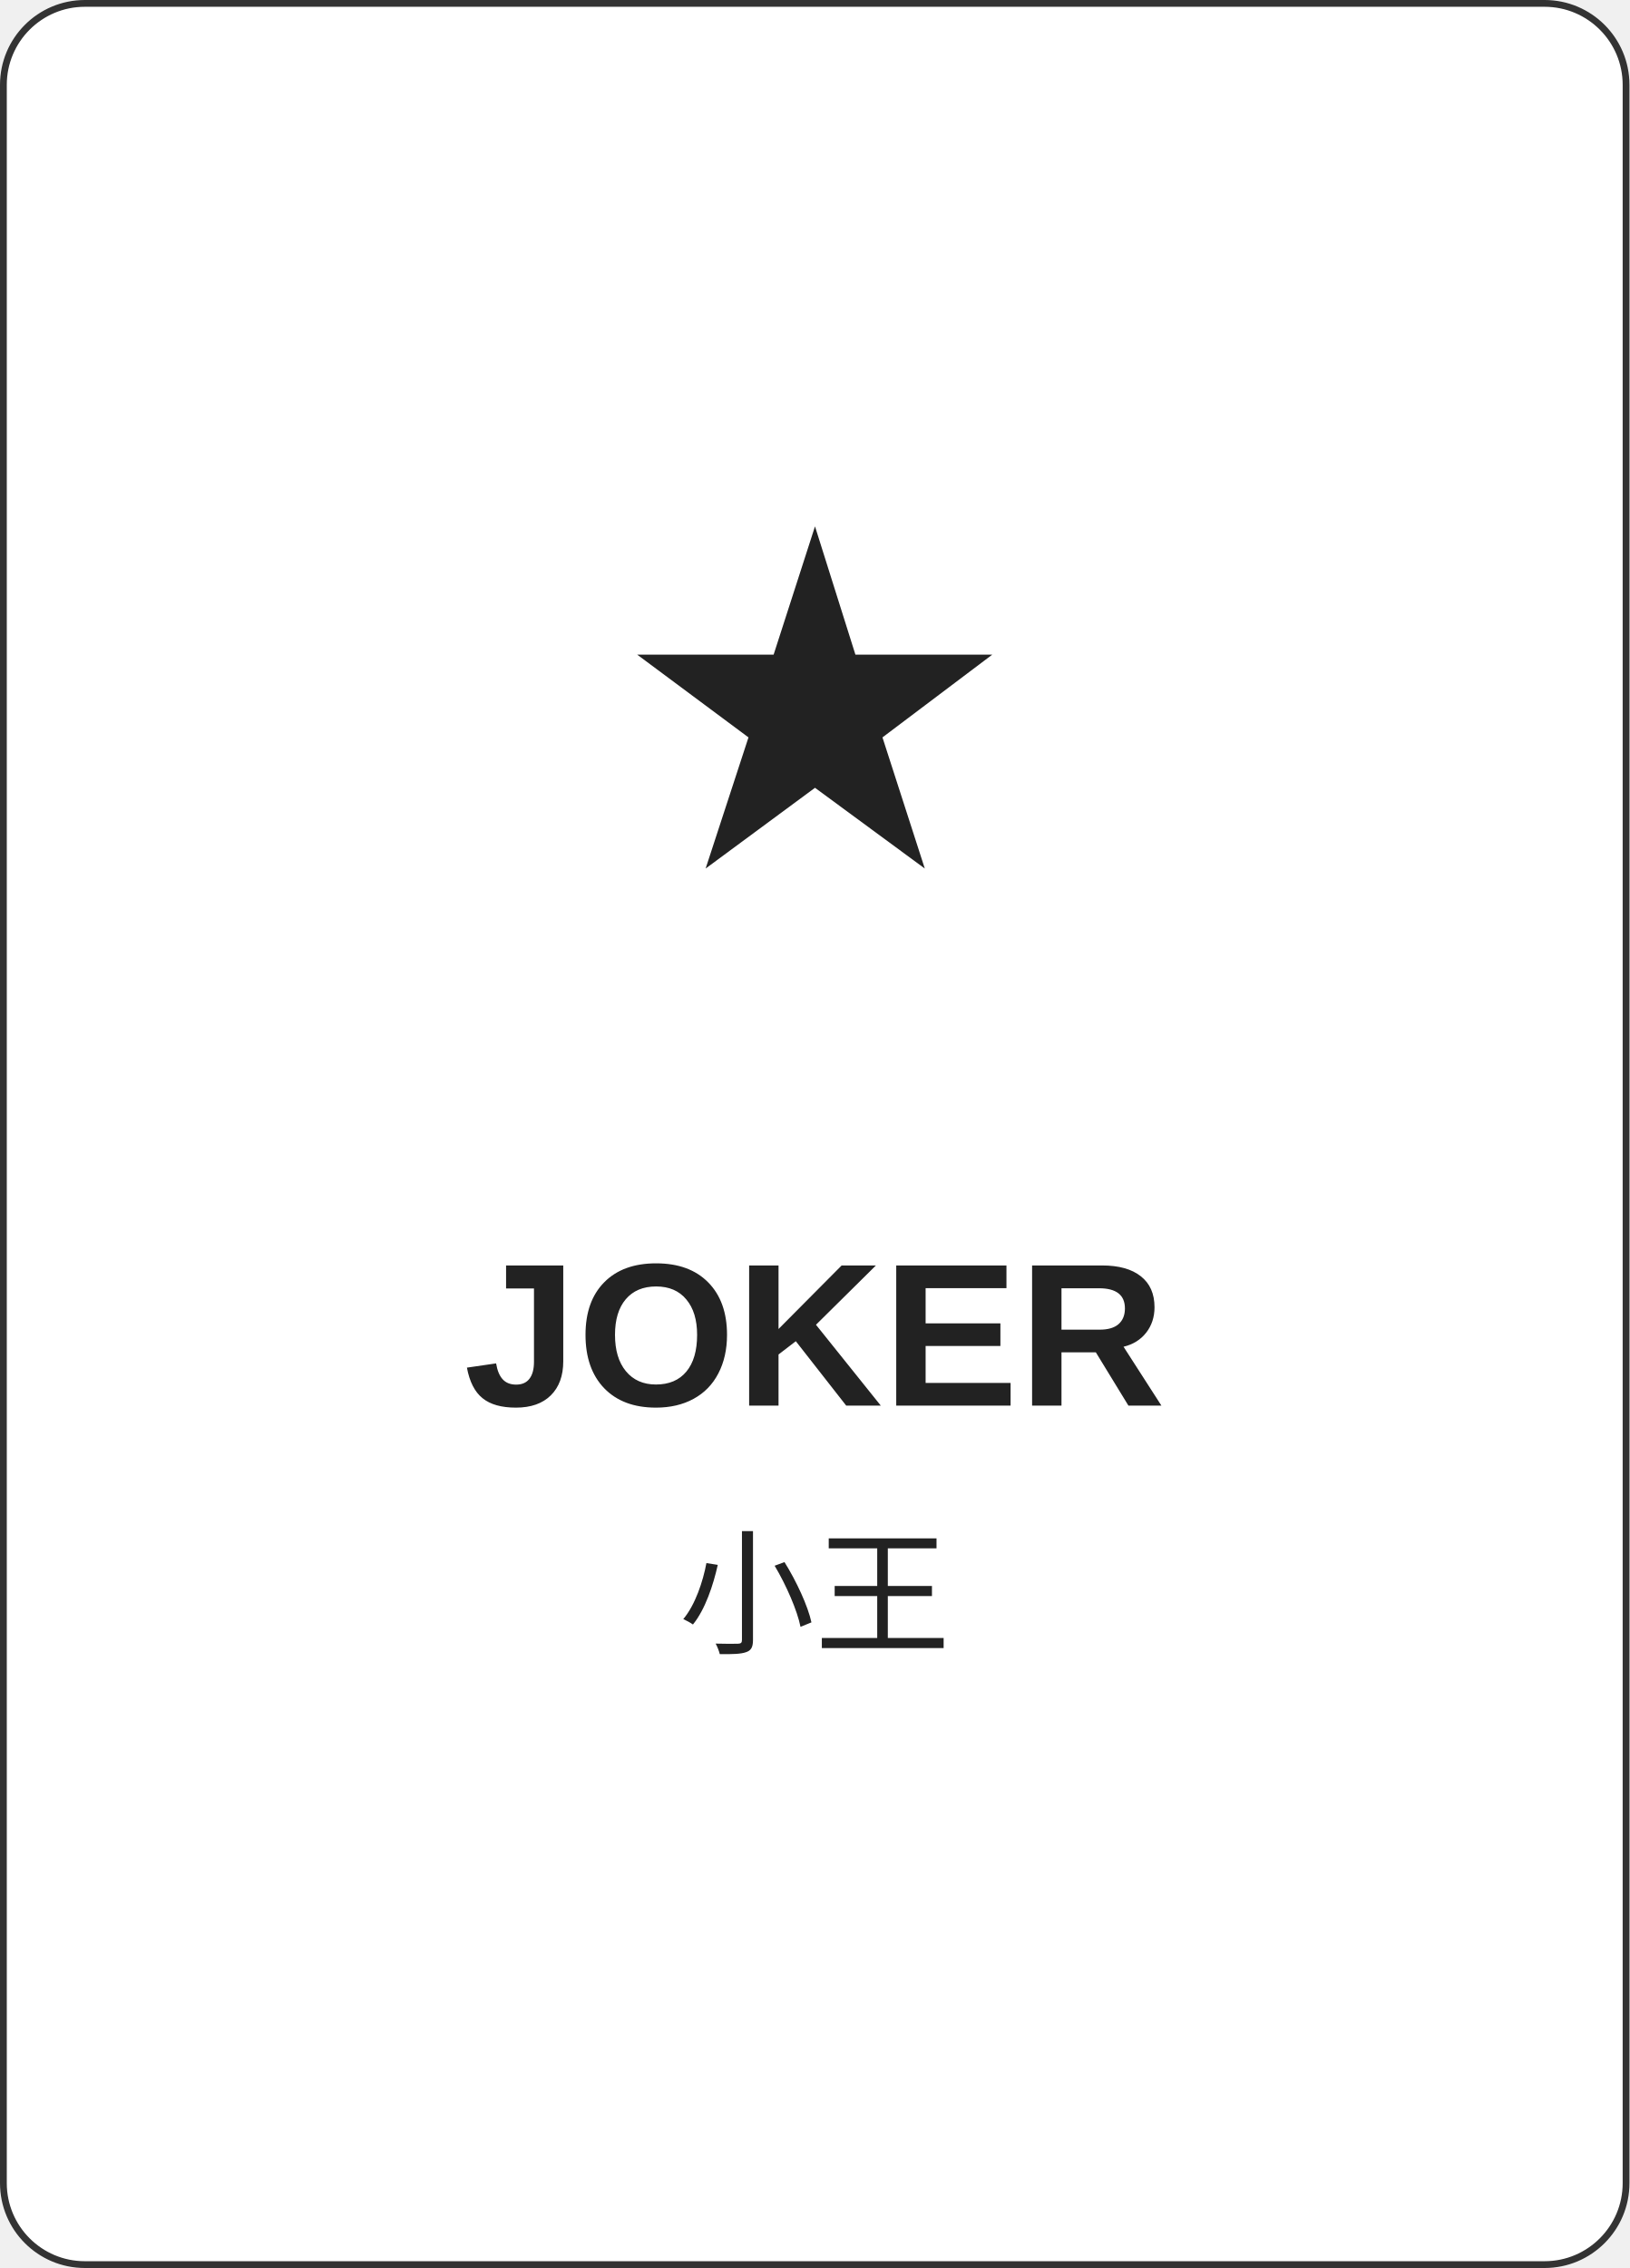
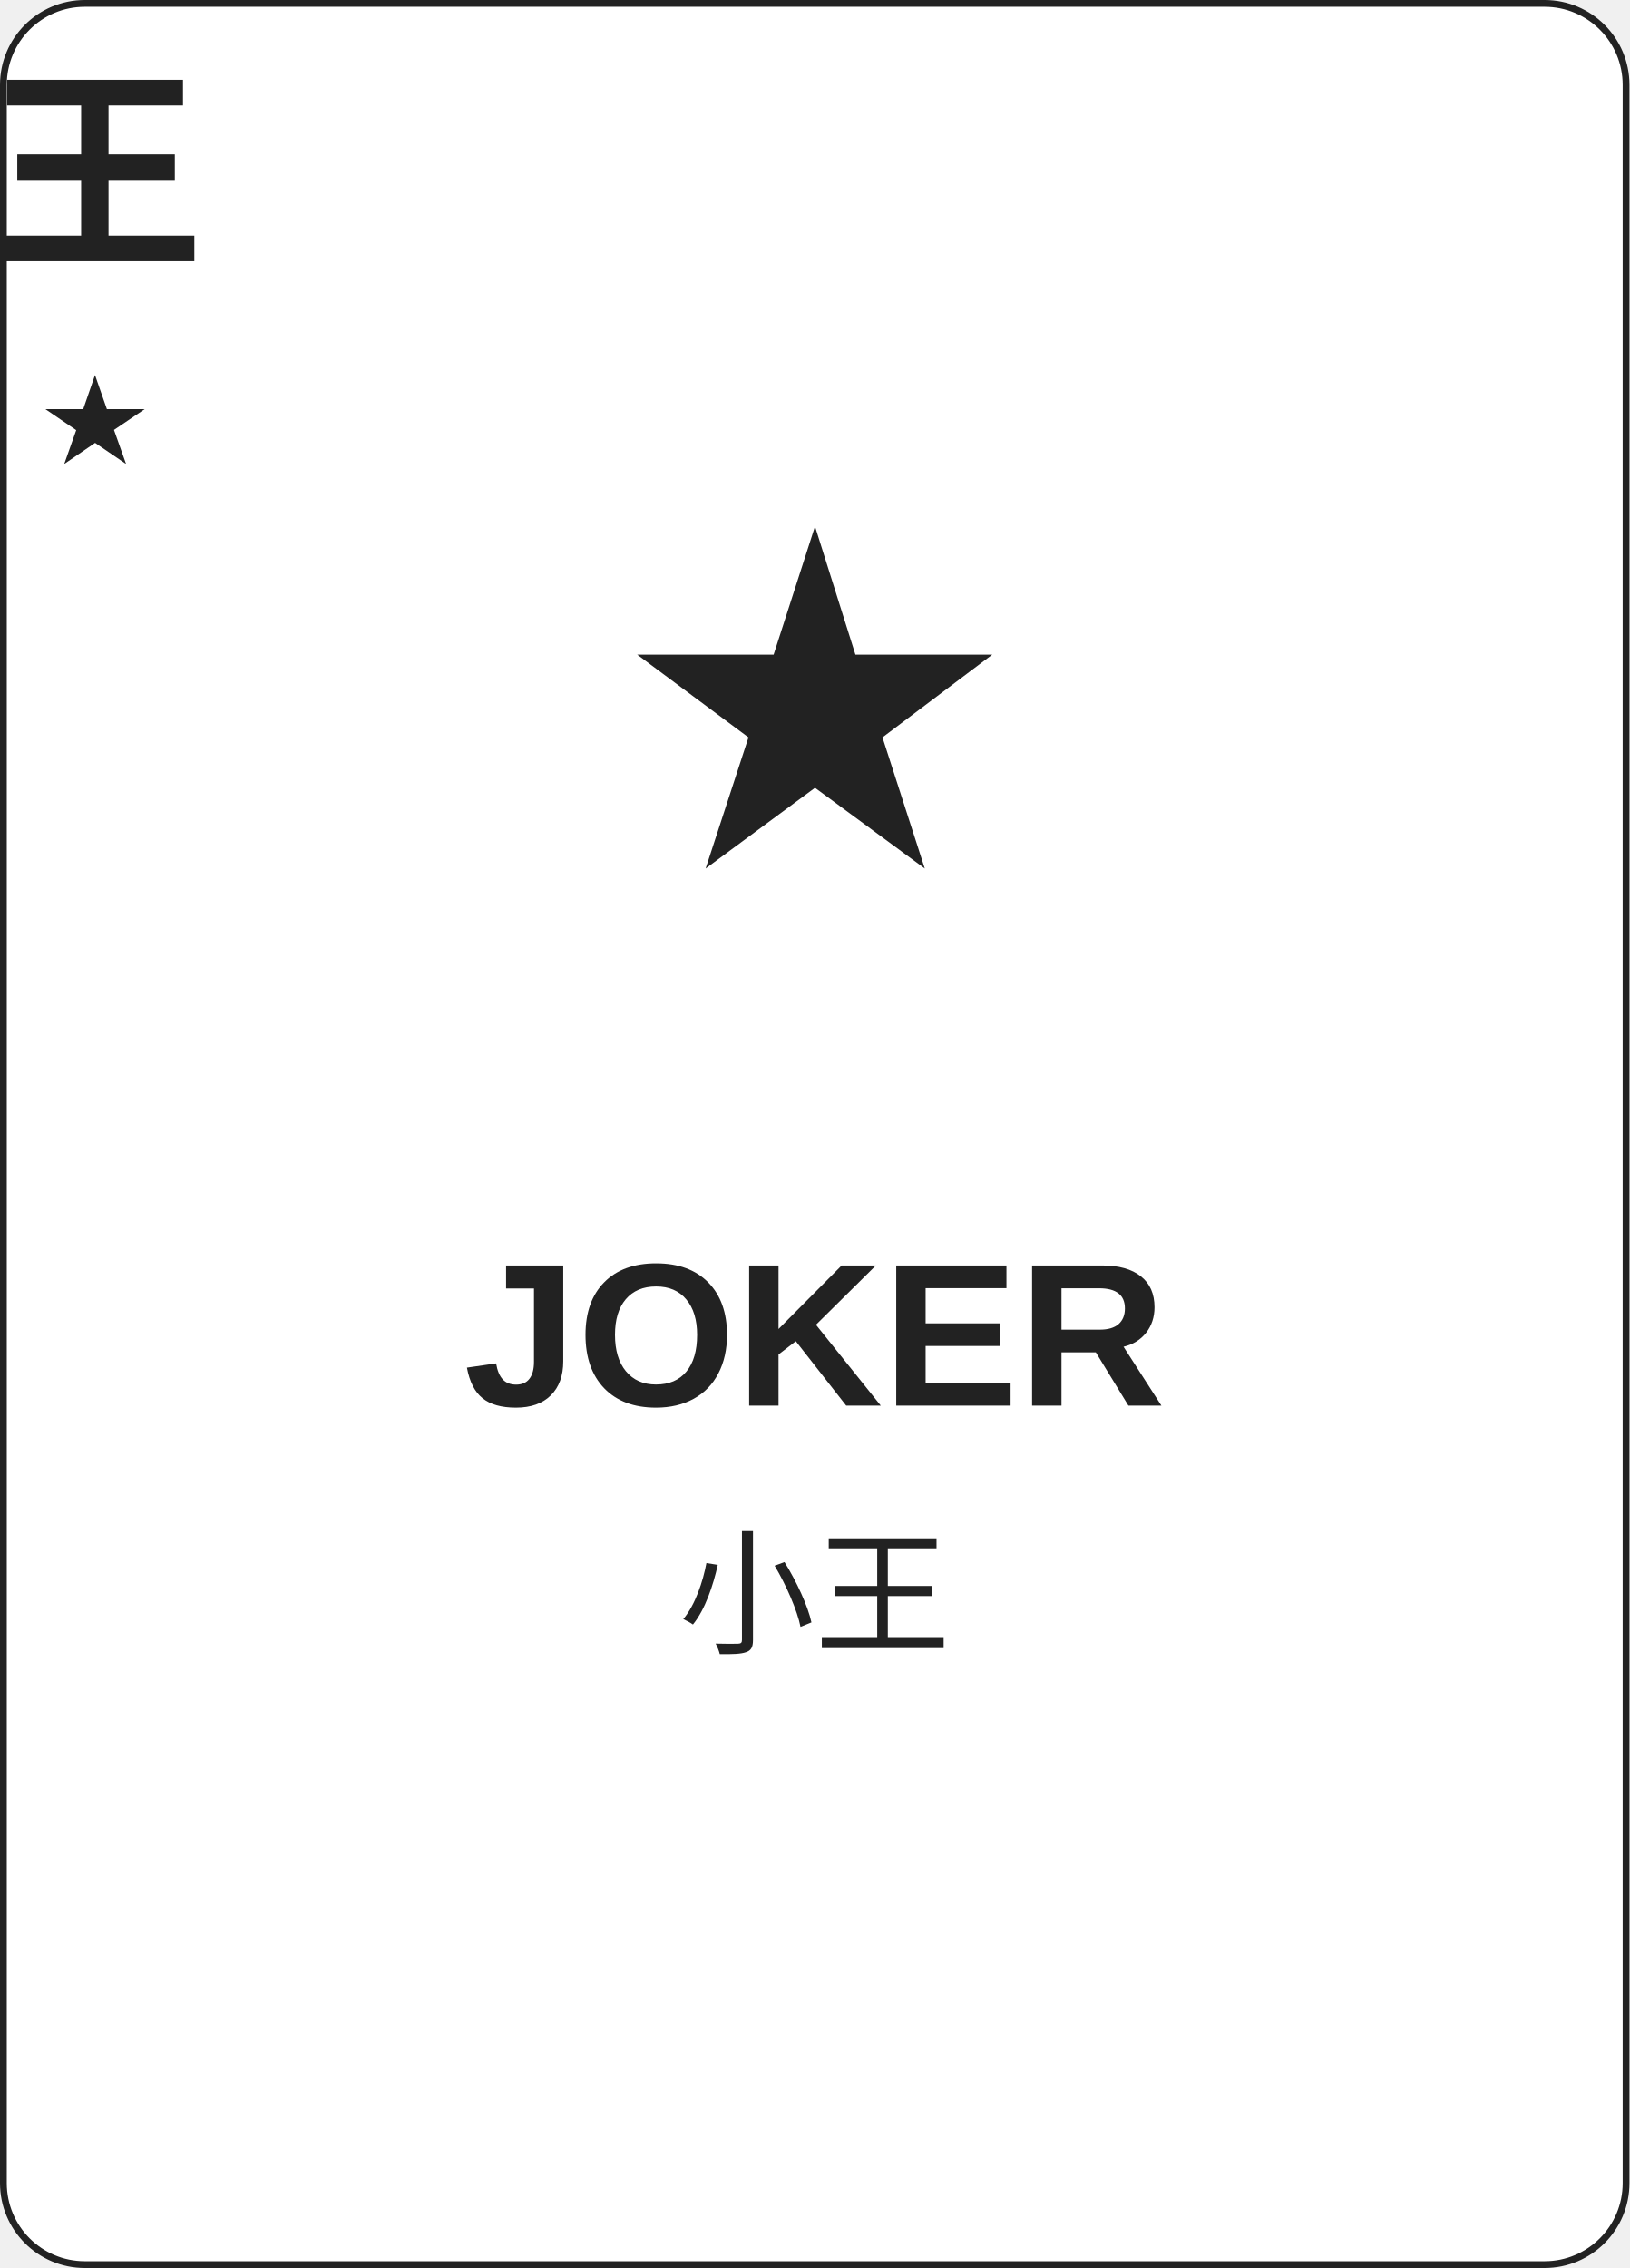
<svg xmlns="http://www.w3.org/2000/svg" viewBox="-120 -167 240 334">
-   <rect width="239" height="333" x="-119.5" y="-166.5" rx="12" ry="12" stroke="#333" fill="#fff" />
+   <rect width="239" height="333" x="-119.5" y="-166.5" rx="12" ry="12" stroke="#222" fill="#fff" />
+   <text x="-106" y="-130" text-anchor="middle" font-size="32" font-weight="bold" font-family="Arial" fill="#222">王</text>
+   <text x="-106" y="-100" text-anchor="middle" font-size="16" font-weight="bold" fill="#222">★</text>
  <text x="0" y="-40" text-anchor="middle" font-size="70" fill="#222">★</text>
  <text x="0" y="40" text-anchor="middle" font-size="30" font-weight="bold" font-family="Arial" fill="#222">JOKER</text>
  <text x="0" y="75" text-anchor="middle" font-size="20" font-family="Arial" fill="#222">小王</text>
</svg>
